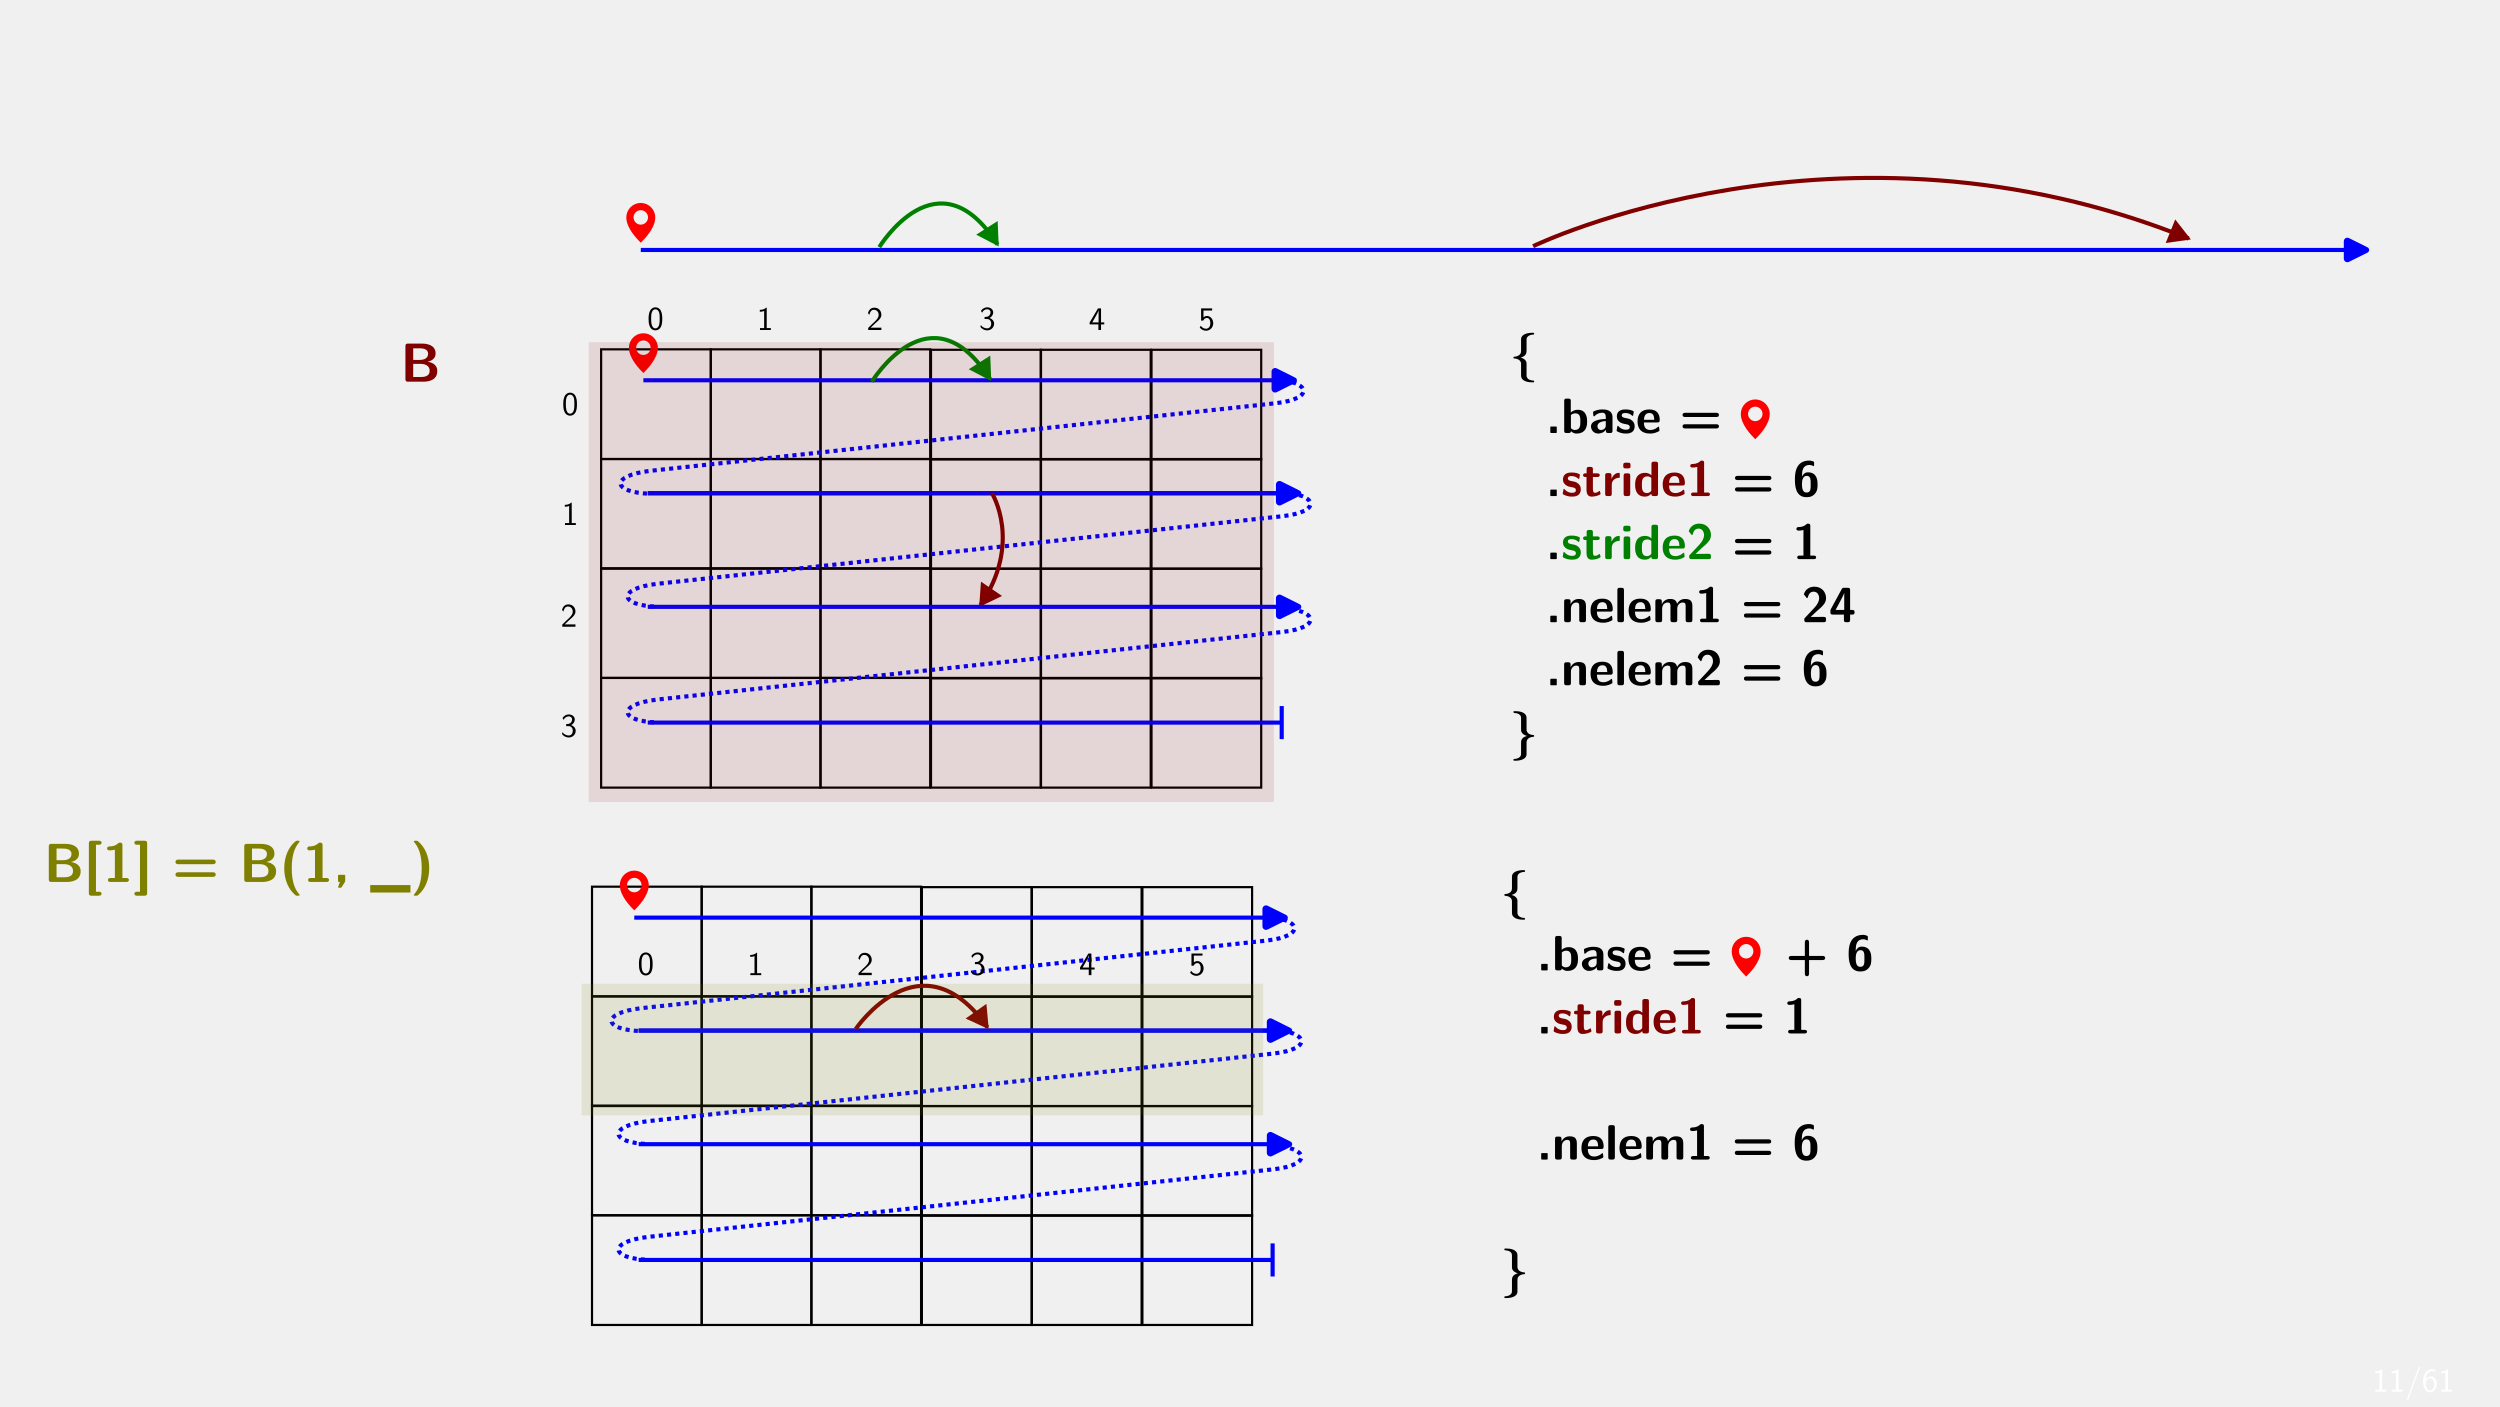
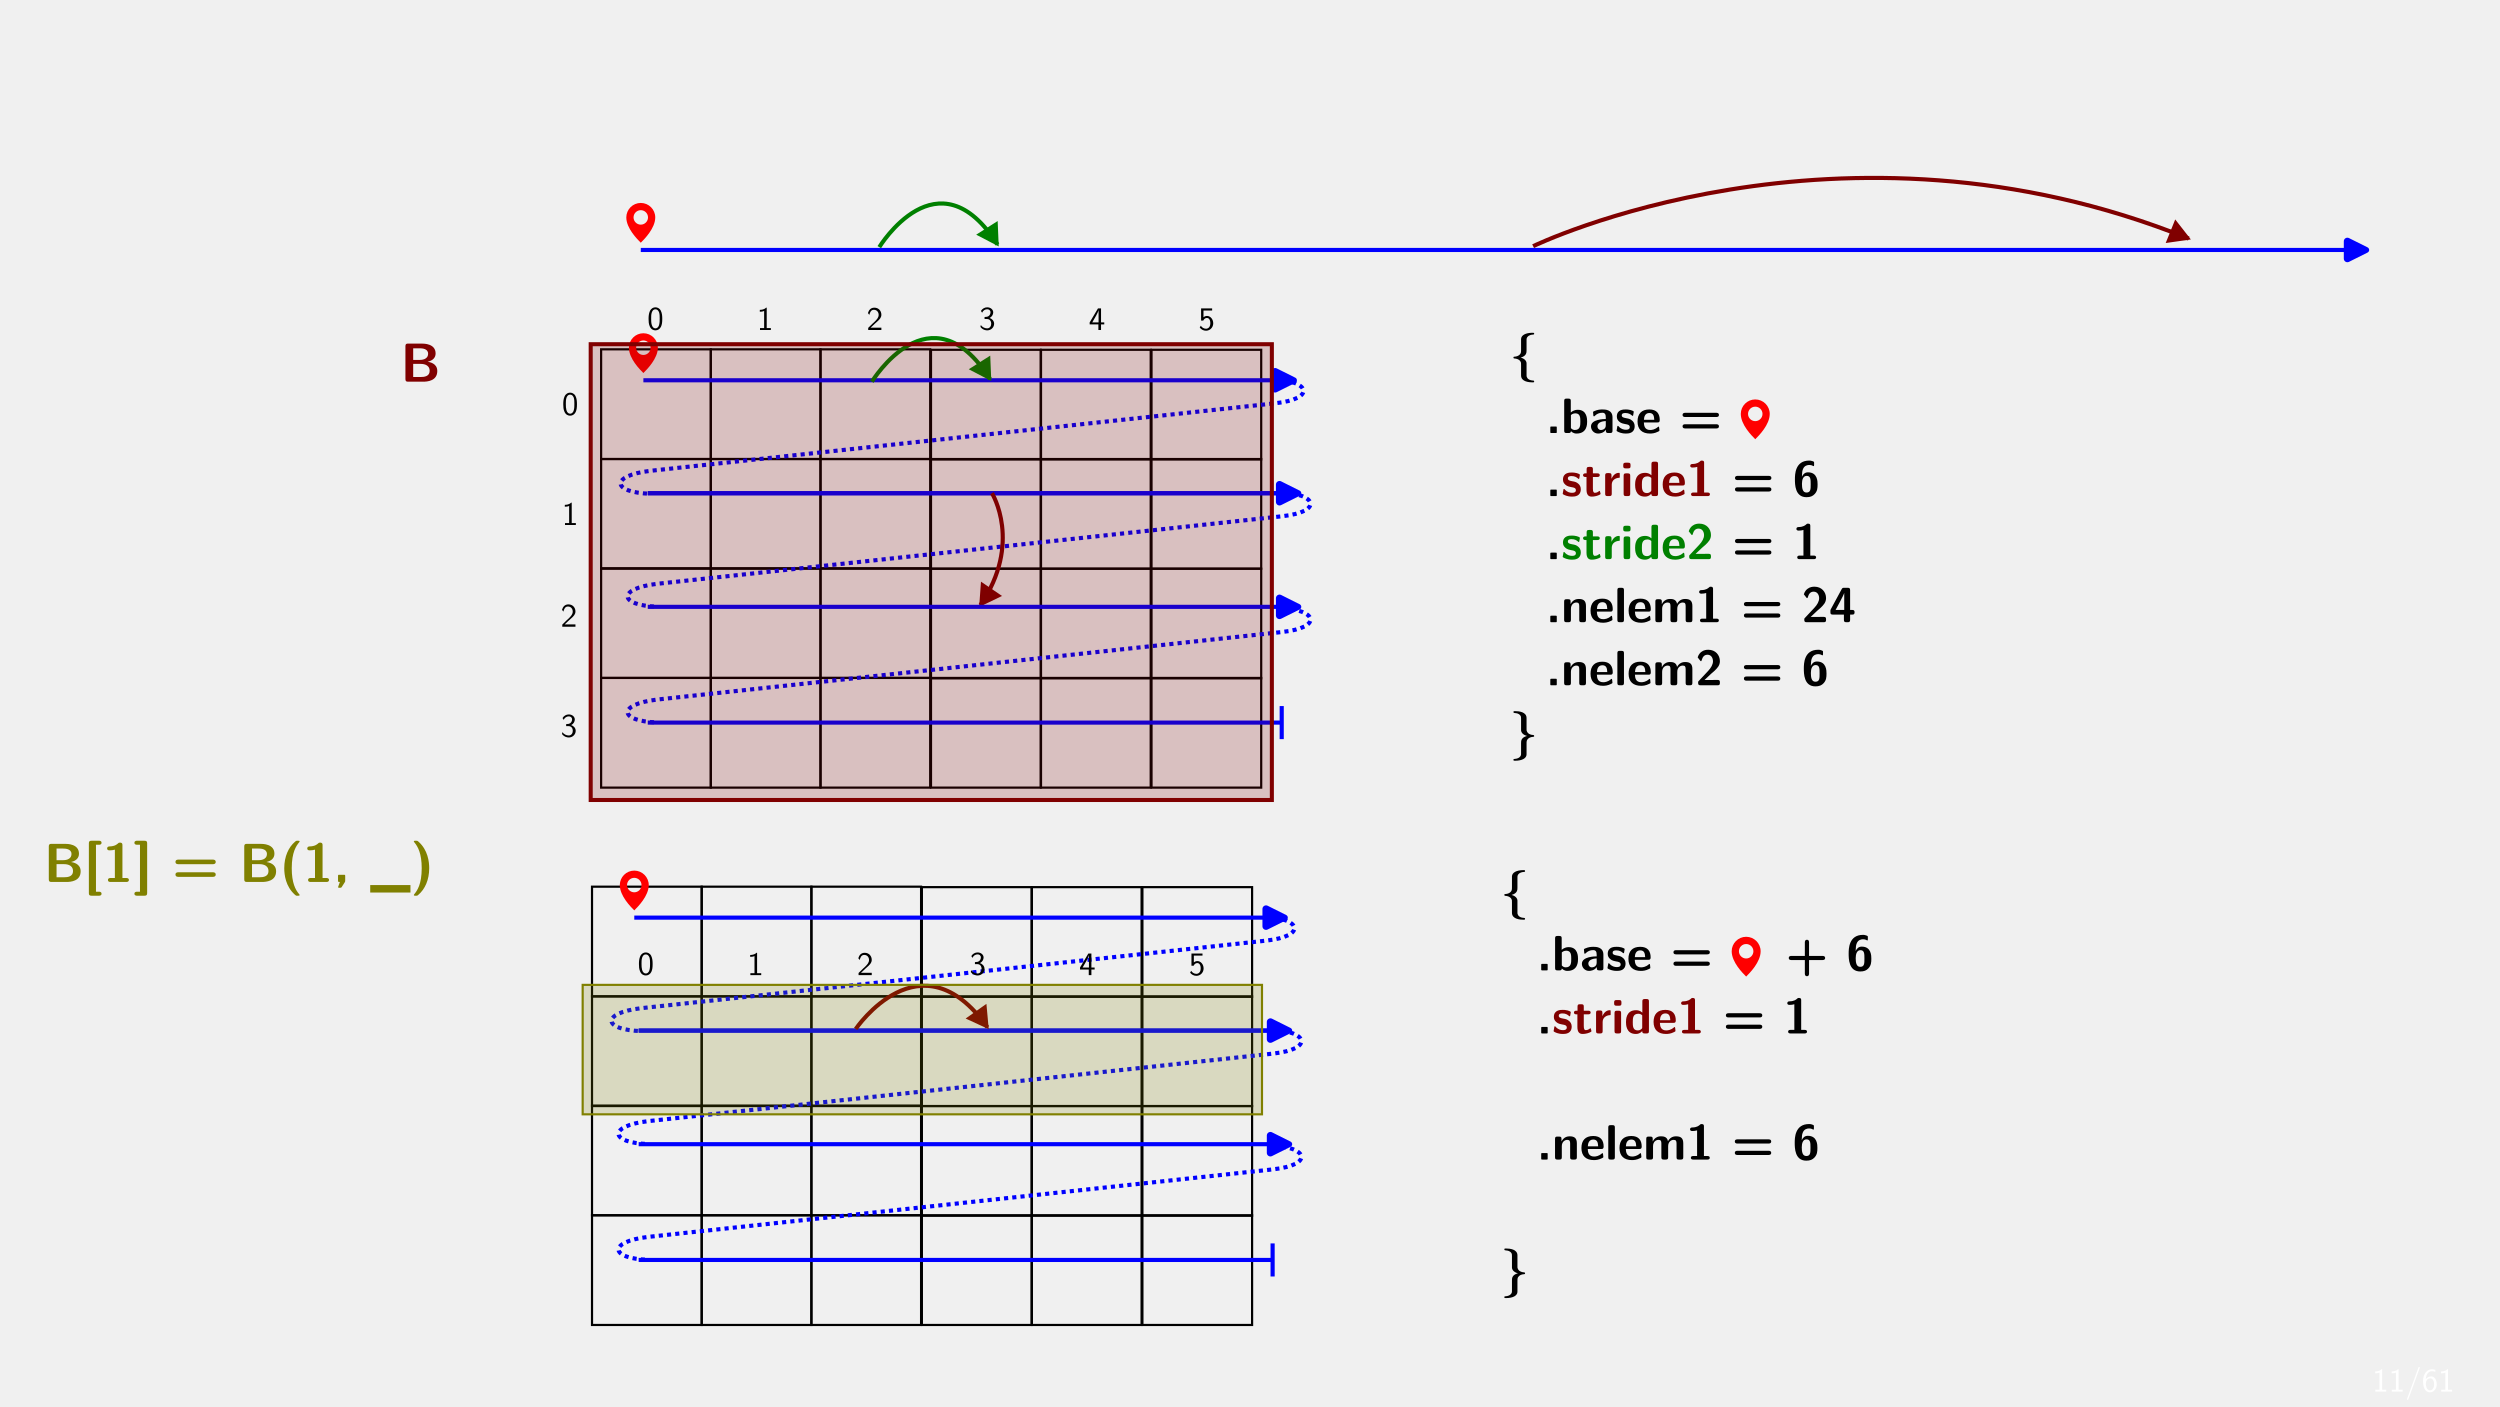
<svg xmlns="http://www.w3.org/2000/svg" version="1.1" id="svg1" width="604.724" height="340.157" viewBox="0 0 604.724 340.157">
  <defs id="defs1">
    <marker style="overflow:visible" id="Stop" refX="0" refY="0" orient="auto" markerWidth="1" markerHeight="1" viewBox="0 0 1 1" preserveAspectRatio="xMidYMid">
      <path style="fill:none;stroke:context-stroke;stroke-width:1" d="M 0,4 V -4" id="path23" />
    </marker>
    <marker style="overflow:visible" id="Triangle" refX="3" refY="0" orient="auto-start-reverse" markerWidth="1" markerHeight="1" viewBox="0 0 1 1" preserveAspectRatio="xMidYMid">
      <path transform="scale(0.5)" style="fill:context-stroke;fill-rule:evenodd;stroke:context-stroke;stroke-width:1pt" d="M 5.77,0 -2.88,5 V -5 Z" id="path135" />
    </marker>
    <marker style="overflow:visible" id="marker141" refX="0" refY="0" orient="auto-start-reverse" markerWidth="1" markerHeight="1" viewBox="0 0 1 1" preserveAspectRatio="xMidYMid">
      <path transform="scale(0.7)" d="m -0.211,-4.106 6.422,3.211 a 1,1 90 0 1 0,1.789 L -0.211,4.106 A 1.236,1.236 31.717 0 1 -2,3 v -6 a 1.236,1.236 148.283 0 1 1.789,-1.106 z" style="fill:context-stroke;fill-rule:evenodd;stroke:none" id="path141" />
    </marker>
    <marker style="overflow:visible" id="RoundedArrow" refX="0" refY="0" orient="auto-start-reverse" markerWidth="1" markerHeight="1" viewBox="0 0 1 1" preserveAspectRatio="xMidYMid">
      <path transform="scale(0.7)" d="m -0.211,-4.106 6.422,3.211 a 1,1 90 0 1 0,1.789 L -0.211,4.106 A 1.236,1.236 31.717 0 1 -2,3 v -6 a 1.236,1.236 148.283 0 1 1.789,-1.106 z" style="fill:context-stroke;fill-rule:evenodd;stroke:none" id="path8" />
    </marker>
    <marker markerWidth="7" markerHeight="9.625" refX="4" refY="13" orient="auto" id="Pin" viewBox="0 0 8 11" preserveAspectRatio="xMidYMid">
      <path id="path2422" style="fill:#ff0000;fill-rule:evenodd;stroke:none;stop-color:#1c1c1c" d="M 6,4 C 6,5.1 5.1,6 4,6 2.9,6 2,5.1 2,4 2,2.9 2.9,2 4,2 5.1,2 6,2.9 6,4 Z M 8,4 C 8,7 5,10 4,11 3,10 0,7 0,4 0,1.8 1.8,0 4,0 6.2,0 8,1.8 8,4 Z" />
    </marker>
    <marker markerWidth="7" markerHeight="9.625" refX="4" refY="13" orient="auto" id="Pin-6" viewBox="0 0 8 11" preserveAspectRatio="xMidYMid">
      <path id="path2422-1" style="fill:#ff0000;fill-rule:evenodd;stroke:none;stop-color:#1c1c1c" d="M 6,4 C 6,5.1 5.1,6 4,6 2.9,6 2,5.1 2,4 2,2.9 2.9,2 4,2 5.1,2 6,2.9 6,4 Z M 8,4 C 8,7 5,10 4,11 3,10 0,7 0,4 0,1.8 1.8,0 4,0 6.2,0 8,1.8 8,4 Z" />
    </marker>
    <marker style="overflow:visible" id="RoundedArrow-0" refX="0" refY="0" orient="auto-start-reverse" markerWidth="1" markerHeight="1" viewBox="0 0 1 1" preserveAspectRatio="xMidYMid">
      <path transform="scale(0.7)" d="m -0.211,-4.106 6.422,3.211 a 1,1 90 0 1 0,1.789 L -0.211,4.106 A 1.236,1.236 31.717 0 1 -2,3 v -6 a 1.236,1.236 148.283 0 1 1.789,-1.106 z" style="fill:context-stroke;fill-rule:evenodd;stroke:none" id="path8-6" />
    </marker>
  </defs>
  <g id="g1">
    <text id="text10" xml:space="preserve" x="96.868" y="92.325" style="font-size:16px;stroke-width:1.333;fill:#800000">
      <tspan id="tspan10" style="font-variant:normal;font-weight:700;font-size:13.284px;font-family:'Latin Modern Sans';writing-mode:lr-tb;fill:#800000;fill-opacity:1;fill-rule:nonzero;stroke:none;stroke-width:1.333" x="96.868" y="92.325">B</tspan>
    </text>
    <path id="path10" d="M 145.405,111.033 V 84.5 h 26.533 v 26.533 z" style="fill:none;stroke:#000000;stroke-width:0.531;stroke-linecap:butt;stroke-linejoin:miter;stroke-miterlimit:10;stroke-dasharray:none;stroke-opacity:1" />
    <path id="path11" d="M 171.937,111.033 V 84.5 h 26.532 v 26.533 z" style="fill:none;stroke:#000000;stroke-width:0.531;stroke-linecap:butt;stroke-linejoin:miter;stroke-miterlimit:10;stroke-dasharray:none;stroke-opacity:1" />
    <path id="path12" d="M 198.47,111.033 V 84.5 h 26.532 v 26.533 z" style="fill:none;stroke:#000000;stroke-width:0.531;stroke-linecap:butt;stroke-linejoin:miter;stroke-miterlimit:10;stroke-dasharray:none;stroke-opacity:1" />
    <path id="path13" d="m 145.405,137.565 v -26.532 h 26.533 v 26.532 z" style="fill:none;stroke:#000000;stroke-width:0.531;stroke-linecap:butt;stroke-linejoin:miter;stroke-miterlimit:10;stroke-dasharray:none;stroke-opacity:1" />
    <path id="path14" d="m 171.937,137.565 v -26.532 h 26.532 v 26.532 z" style="fill:none;stroke:#000000;stroke-width:0.531;stroke-linecap:butt;stroke-linejoin:miter;stroke-miterlimit:10;stroke-dasharray:none;stroke-opacity:1" />
    <path id="path15" d="m 198.47,137.565 v -26.532 h 26.532 v 26.532 z" style="fill:none;stroke:#000000;stroke-width:0.531;stroke-linecap:butt;stroke-linejoin:miter;stroke-miterlimit:10;stroke-dasharray:none;stroke-opacity:1" />
    <text id="text20" xml:space="preserve" x="135.917" y="100.38" style="font-size:16px;stroke-width:1.333">
      <tspan id="tspan20" style="font-variant:normal;font-weight:normal;font-size:7.97px;font-family:'Latin Modern Sans';writing-mode:lr-tb;fill:#000000;fill-opacity:1;fill-rule:nonzero;stroke:none;stroke-width:1.333" x="135.917" y="100.38">0</tspan>
    </text>
    <text id="text21" xml:space="preserve" x="135.917" y="126.996" style="font-size:16px;stroke-width:1.333">
      <tspan id="tspan21" style="font-variant:normal;font-weight:normal;font-size:7.97px;font-family:'Latin Modern Sans';writing-mode:lr-tb;fill:#000000;fill-opacity:1;fill-rule:nonzero;stroke:none;stroke-width:1.333" x="135.917" y="126.996">1</tspan>
    </text>
    <path id="path52" d="M 0,0 H 151.179 V 8.626 H 0 Z" style="display:none;fill:#191959;fill-opacity:1;fill-rule:nonzero;stroke:none" transform="matrix(1.333333,0,0,-1.333333,0,340.1573)" />
    <path id="path53" d="M 0,0 H 151.179 V 8.626 H 0 Z" style="display:none;fill:#262686;fill-opacity:1;fill-rule:nonzero;stroke:none" transform="matrix(1.333333,0,0,-1.333333,201.572,340.1573)" />
    <path id="path54" d="M 0,0 H 151.179 V 8.626 H 0 Z" style="display:none;fill:#3333b3;fill-opacity:1;fill-rule:nonzero;stroke:none" transform="matrix(1.333333,0,0,-1.333333,403.144,340.1573)" />
    <text id="text56" xml:space="preserve" transform="matrix(1.333333,0,0,1.333333,573.82,336.6187)">
      <tspan id="tspan56" style="font-variant:normal;font-weight:normal;font-size:5.978px;font-family:'Latin Modern Sans';writing-mode:lr-tb;fill:#ffffff;fill-opacity:1;fill-rule:nonzero;stroke:none" x="0" dx="0 0 0.992 0.998" y="0">11/61</tspan>
    </text>
    <path id="path115" d="m 225.199,137.565 v -26.532 h 26.532 v 26.532 z" style="fill:none;stroke:#000000;stroke-width:0.531;stroke-linecap:butt;stroke-linejoin:miter;stroke-miterlimit:10;stroke-dasharray:none;stroke-opacity:1" />
    <path id="path116" d="M 225.199,111.141 V 84.609 h 26.532 v 26.532 z" style="fill:none;stroke:#000000;stroke-width:0.531;stroke-linecap:butt;stroke-linejoin:miter;stroke-miterlimit:10;stroke-dasharray:none;stroke-opacity:1" />
    <path id="path117" d="m 251.81,137.565 v -26.532 h 26.532 v 26.532 z" style="fill:none;stroke:#000000;stroke-width:0.531;stroke-linecap:butt;stroke-linejoin:miter;stroke-miterlimit:10;stroke-dasharray:none;stroke-opacity:1" />
    <path id="path118" d="M 251.81,111.141 V 84.609 h 26.532 v 26.532 z" style="fill:none;stroke:#000000;stroke-width:0.531;stroke-linecap:butt;stroke-linejoin:miter;stroke-miterlimit:10;stroke-dasharray:none;stroke-opacity:1" />
    <path id="path119" d="m 278.539,137.565 v -26.532 h 26.532 v 26.532 z" style="fill:none;stroke:#000000;stroke-width:0.531;stroke-linecap:butt;stroke-linejoin:miter;stroke-miterlimit:10;stroke-dasharray:none;stroke-opacity:1" />
    <path id="path120" d="M 278.539,111.141 V 84.609 h 26.532 v 26.532 z" style="fill:none;stroke:#000000;stroke-width:0.531;stroke-linecap:butt;stroke-linejoin:miter;stroke-miterlimit:10;stroke-dasharray:none;stroke-opacity:1" />
    <path id="path122" d="m 145.405,163.984 v -26.533 h 26.533 v 26.533 z" style="fill:none;stroke:#000000;stroke-width:0.531;stroke-linecap:butt;stroke-linejoin:miter;stroke-miterlimit:10;stroke-dasharray:none;stroke-opacity:1" />
    <path id="path123" d="m 171.937,163.984 v -26.533 h 26.532 v 26.533 z" style="fill:none;stroke:#000000;stroke-width:0.531;stroke-linecap:butt;stroke-linejoin:miter;stroke-miterlimit:10;stroke-dasharray:none;stroke-opacity:1" />
    <path id="path124" d="m 198.47,163.984 v -26.533 h 26.532 v 26.533 z" style="fill:none;stroke:#000000;stroke-width:0.531;stroke-linecap:butt;stroke-linejoin:miter;stroke-miterlimit:10;stroke-dasharray:none;stroke-opacity:1" />
    <path id="path125" d="m 145.405,190.516 v -26.532 h 26.533 v 26.532 z" style="fill:none;stroke:#000000;stroke-width:0.531;stroke-linecap:butt;stroke-linejoin:miter;stroke-miterlimit:10;stroke-dasharray:none;stroke-opacity:1" />
    <path id="path126" d="m 171.937,190.516 v -26.532 h 26.532 v 26.532 z" style="fill:none;stroke:#000000;stroke-width:0.531;stroke-linecap:butt;stroke-linejoin:miter;stroke-miterlimit:10;stroke-dasharray:none;stroke-opacity:1" />
    <path id="path127" d="m 198.47,190.516 v -26.532 h 26.532 v 26.532 z" style="fill:none;stroke:#000000;stroke-width:0.531;stroke-linecap:butt;stroke-linejoin:miter;stroke-miterlimit:10;stroke-dasharray:none;stroke-opacity:1" />
    <path id="path128" d="m 225.199,190.516 v -26.532 h 26.532 v 26.532 z" style="fill:none;stroke:#000000;stroke-width:0.531;stroke-linecap:butt;stroke-linejoin:miter;stroke-miterlimit:10;stroke-dasharray:none;stroke-opacity:1" />
    <path id="path129" d="m 225.199,164.092 v -26.532 h 26.532 v 26.532 z" style="fill:none;stroke:#000000;stroke-width:0.531;stroke-linecap:butt;stroke-linejoin:miter;stroke-miterlimit:10;stroke-dasharray:none;stroke-opacity:1" />
    <path id="path130" d="m 251.81,190.516 v -26.532 h 26.532 v 26.532 z" style="fill:none;stroke:#000000;stroke-width:0.531;stroke-linecap:butt;stroke-linejoin:miter;stroke-miterlimit:10;stroke-dasharray:none;stroke-opacity:1" />
    <path id="path131" d="m 251.81,164.092 v -26.532 h 26.532 v 26.532 z" style="fill:none;stroke:#000000;stroke-width:0.531;stroke-linecap:butt;stroke-linejoin:miter;stroke-miterlimit:10;stroke-dasharray:none;stroke-opacity:1" />
    <path id="path132" d="m 278.539,190.516 v -26.532 h 26.532 v 26.532 z" style="fill:none;stroke:#000000;stroke-width:0.531;stroke-linecap:butt;stroke-linejoin:miter;stroke-miterlimit:10;stroke-dasharray:none;stroke-opacity:1" />
    <path id="path133" d="m 278.539,164.092 v -26.532 h 26.532 v 26.532 z" style="fill:none;stroke:#000000;stroke-width:0.531;stroke-linecap:butt;stroke-linejoin:miter;stroke-miterlimit:10;stroke-dasharray:none;stroke-opacity:1" />
    <path style="opacity:1;fill:none;stroke:#0000ff;stroke-width:1;stroke-dasharray:1, 1;stroke-dashoffset:0" d="m 308.602,91.961 c 7.669,0 10.213,4.472 -0.342,5.613 L 157.28,113.892 c -9.695,1.145 -9.434,5.255 0.145,5.552" id="path134" />
    <path style="opacity:1;fill:none;stroke:#0000ff;stroke-width:1;stroke-dasharray:none;marker-start:url(#Pin);marker-end:url(#RoundedArrow)" d="M 155.628,91.984 H 308.974" id="path136" />
    <path style="opacity:1;fill:none;stroke:#0000ff;stroke-width:1;stroke-dasharray:1, 1;stroke-dashoffset:0" d="m 310.297,119.284 c 7.669,0 10.213,4.472 -0.342,5.613 l -150.98,16.318 c -9.695,1.145 -9.434,5.255 0.145,5.552" id="path137" />
    <path style="opacity:1;fill:none;stroke:#0000ff;stroke-width:1;stroke-dasharray:none" d="M 156.687,119.306 H 310.033" id="path138" />
    <path style="opacity:1;fill:none;stroke:#0000ff;stroke-width:1;stroke-dasharray:none;marker-end:url(#marker141)" d="M 156.687,119.306 H 310.033" id="path139" />
    <path style="opacity:1;fill:none;stroke:#008000;stroke-width:1;stroke-linecap:butt;stroke-dasharray:none;stroke-dashoffset:0;marker-end:url(#Triangle)" d="m 210.894,92.333 c 0,0 14.189,-23.326 28.594,-0.635" id="path142" />
    <path style="opacity:1;fill:none;stroke:#800000;stroke-width:1;stroke-linecap:butt;stroke-dasharray:none;stroke-dashoffset:0;marker-end:url(#Triangle)" d="m 239.943,119.296 c 0,0 7.443,12.025 -2.788,27.078" id="path143" />
    <path style="opacity:1;fill:none;stroke:#0000ff;stroke-width:1;stroke-dasharray:none;marker-end:url(#marker141)" d="M 156.687,146.789 H 310.033" id="path144" />
    <text id="text144" xml:space="preserve" x="135.617" y="151.601" style="font-size:16px;stroke-width:1.333">
      <tspan id="tspan144" style="font-variant:normal;font-weight:normal;font-size:7.97px;font-family:'Latin Modern Sans';writing-mode:lr-tb;fill:#000000;fill-opacity:1;fill-rule:nonzero;stroke:none;stroke-width:1.333" x="135.617" y="151.601">2</tspan>
    </text>
    <text id="text145" xml:space="preserve" x="135.617" y="178.217" style="font-size:16px;stroke-width:1.333">
      <tspan id="tspan145" style="font-variant:normal;font-weight:normal;font-size:7.97px;font-family:'Latin Modern Sans';writing-mode:lr-tb;fill:#000000;fill-opacity:1;fill-rule:nonzero;stroke:none;stroke-width:1.333" x="135.617" y="178.217">3</tspan>
    </text>
    <g id="g13">
      <text id="text17" xml:space="preserve" x="156.553" y="79.744" style="font-size:16px;stroke-width:1.333">
        <tspan id="tspan17" style="font-variant:normal;font-weight:normal;font-size:7.97px;font-family:'Latin Modern Sans';writing-mode:lr-tb;fill:#000000;fill-opacity:1;fill-rule:nonzero;stroke:none;stroke-width:1.333" x="156.553" y="79.744">0</tspan>
      </text>
      <text id="text18" xml:space="preserve" x="183.085" y="79.828" style="font-size:16px;stroke-width:1.333">
        <tspan id="tspan18" style="font-variant:normal;font-weight:normal;font-size:7.97px;font-family:'Latin Modern Sans';writing-mode:lr-tb;fill:#000000;fill-opacity:1;fill-rule:nonzero;stroke:none;stroke-width:1.333" x="183.085" y="79.828">1</tspan>
      </text>
      <text id="text19" xml:space="preserve" x="209.617" y="79.828" style="font-size:16px;stroke-width:1.333">
        <tspan id="tspan19" style="font-variant:normal;font-weight:normal;font-size:7.97px;font-family:'Latin Modern Sans';writing-mode:lr-tb;fill:#000000;fill-opacity:1;fill-rule:nonzero;stroke:none;stroke-width:1.333" x="209.617" y="79.828">2</tspan>
      </text>
      <text id="text146" xml:space="preserve" x="236.828" y="79.744" style="font-size:16px;stroke-width:1.333">
        <tspan id="tspan146" style="font-variant:normal;font-weight:normal;font-size:7.97px;font-family:'Latin Modern Sans';writing-mode:lr-tb;fill:#000000;fill-opacity:1;fill-rule:nonzero;stroke:none;stroke-width:1.333" x="236.828" y="79.744">3</tspan>
      </text>
      <text id="text147" xml:space="preserve" x="263.36" y="79.828" style="font-size:16px;stroke-width:1.333">
        <tspan id="tspan147" style="font-variant:normal;font-weight:normal;font-size:7.97px;font-family:'Latin Modern Sans';writing-mode:lr-tb;fill:#000000;fill-opacity:1;fill-rule:nonzero;stroke:none;stroke-width:1.333" x="263.36" y="79.828">4</tspan>
      </text>
      <text id="text148" xml:space="preserve" x="289.892" y="79.828" style="font-size:16px;stroke-width:1.333">
        <tspan id="tspan148" style="font-variant:normal;font-weight:normal;font-size:7.97px;font-family:'Latin Modern Sans';writing-mode:lr-tb;fill:#000000;fill-opacity:1;fill-rule:nonzero;stroke:none;stroke-width:1.333" x="289.892" y="79.828">5</tspan>
      </text>
    </g>
    <text xml:space="preserve" style="writing-mode:lr-tb;direction:ltr;opacity:1;fill:#0000ff;stroke:#800000;stroke-width:1;stroke-linecap:butt;stroke-dasharray:none;stroke-dashoffset:0" x="365.149" y="89.492" id="text154">
      <tspan id="tspan154" x="365.149" y="89.492" style="font-style:normal;font-variant:normal;font-weight:bold;font-stretch:normal;font-family:'Latin Modern Sans';-inkscape-font-specification:'Latin Modern Sans';fill:#000000;stroke:none">{</tspan>
      <tspan x="365.149" y="104.746" style="font-style:normal;font-variant:normal;font-weight:bold;font-stretch:normal;font-family:'Latin Modern Sans';-inkscape-font-specification:'Latin Modern Sans';fill:#000000;stroke:none" id="tspan156">  .base =  </tspan>
      <tspan x="365.149" y="119.999" style="font-style:normal;font-variant:normal;font-weight:bold;font-stretch:normal;font-family:'Latin Modern Sans';-inkscape-font-specification:'Latin Modern Sans';fill:#000000;stroke:none" id="tspan157">  .<tspan style="fill:#800000" id="tspan160">stride1</tspan> = 6</tspan>
      <tspan x="365.149" y="135.253" style="font-style:normal;font-variant:normal;font-weight:bold;font-stretch:normal;font-family:'Latin Modern Sans';-inkscape-font-specification:'Latin Modern Sans';fill:#000000;stroke:none" id="tspan159">  .<tspan style="fill:#008000" id="tspan161">stride2</tspan> = 1</tspan>
      <tspan x="365.149" y="150.506" style="font-style:normal;font-variant:normal;font-weight:bold;font-stretch:normal;font-family:'Latin Modern Sans';-inkscape-font-specification:'Latin Modern Sans';fill:#000000;stroke:none" id="tspan274">  .nelem1 = 24</tspan>
      <tspan x="365.149" y="165.76" style="font-style:normal;font-variant:normal;font-weight:bold;font-stretch:normal;font-family:'Latin Modern Sans';-inkscape-font-specification:'Latin Modern Sans';fill:#000000;stroke:none" id="tspan275">  .nelem2 = 6</tspan>
      <tspan x="365.149" y="181.013" id="tspan155" style="font-style:normal;font-variant:normal;font-weight:bold;font-stretch:normal;font-family:'Latin Modern Sans';-inkscape-font-specification:'Latin Modern Sans';fill:#000000;stroke:none">}</tspan>
    </text>
    <path style="fill:none;stroke:#0000ff;stroke-width:1;stroke-dasharray:none;marker-start:url(#Pin-6);marker-end:url(#RoundedArrow-0)" d="M 154.998,60.464 H 568.342" id="path136-0" />
    <path style="opacity:1;fill:none;stroke:#008000;stroke-width:1;stroke-linecap:butt;stroke-dasharray:none;stroke-dashoffset:0;marker-end:url(#Triangle)" d="m 212.691,59.78 c 0,0 14.189,-23.326 28.594,-0.635" id="path159" />
    <path style="opacity:1;fill:none;stroke:#800000;stroke-width:1;stroke-linecap:butt;stroke-dasharray:none;stroke-dashoffset:0;marker-end:url(#Triangle)" d="m 370.846,59.55 c 0,0 74.096,-35.907 158.592,-1.834" id="path160" />
    <path style="opacity:1;fill:none;stroke:#0000ff;stroke-width:1;stroke-dasharray:1, 1;stroke-dashoffset:0" d="m 310.297,147.284 c 7.669,0 10.213,4.472 -0.342,5.613 l -150.98,16.318 c -9.695,1.145 -9.434,5.255 0.145,5.552" id="path161" />
    <path style="opacity:1;fill:none;stroke:#0000ff;stroke-width:1;stroke-dasharray:none;marker-end:url(#Stop)" d="M 156.687,174.789 H 310.033" id="path162" />
    <path id="path224" style="baseline-shift:baseline;display:inline;overflow:visible;vector-effect:none;fill:#ff0000;fill-rule:evenodd;enable-background:accumulate;stop-color:#1c1c1c" d="m 426.331,100.119 c 0,0.963 -0.787,1.75 -1.75,1.75 -0.963,0 -1.75,-0.787 -1.75,-1.75 0,-0.962 0.787,-1.75 1.75,-1.75 0.963,0 1.75,0.787 1.75,1.75 z m 1.75,0 c 0,2.625 -2.625,5.25 -3.5,6.125 -0.875,-0.875 -3.5,-3.5 -3.5,-6.125 0,-1.925 1.575,-3.5 3.5,-3.5 1.925,0 3.5,1.575 3.5,3.5 z" />
    <text id="text226" xml:space="preserve" x="10.602" y="213.338" style="font-size:16px;stroke-width:1.333">
      <tspan id="tspan226" style="font-variant:normal;font-weight:700;font-size:13.284px;font-family:'Latin Modern Sans';writing-mode:lr-tb;fill:#808000;fill-opacity:1;fill-rule:nonzero;stroke:none;stroke-width:1.333" x="10.602" y="213.338">B[1] = B(1, _)</tspan>
    </text>
    <path id="path226" d="m 143.202,241.013 v -26.533 h 26.533 v 26.533 z" style="fill:none;stroke:#000000;stroke-width:0.531;stroke-linecap:butt;stroke-linejoin:miter;stroke-miterlimit:10;stroke-dasharray:none;stroke-opacity:1" />
    <path id="path227" d="m 169.735,241.013 v -26.533 h 26.532 v 26.533 z" style="fill:none;stroke:#000000;stroke-width:0.531;stroke-linecap:butt;stroke-linejoin:miter;stroke-miterlimit:10;stroke-dasharray:none;stroke-opacity:1" />
    <path id="path228" d="m 196.267,241.013 v -26.533 h 26.532 v 26.533 z" style="fill:none;stroke:#000000;stroke-width:0.531;stroke-linecap:butt;stroke-linejoin:miter;stroke-miterlimit:10;stroke-dasharray:none;stroke-opacity:1" />
    <path id="path229" d="m 143.202,267.545 v -26.532 h 26.533 v 26.532 z" style="fill:none;stroke:#000000;stroke-width:0.531;stroke-linecap:butt;stroke-linejoin:miter;stroke-miterlimit:10;stroke-dasharray:none;stroke-opacity:1" />
    <path id="path230" d="m 169.735,267.545 v -26.532 h 26.532 v 26.532 z" style="fill:none;stroke:#000000;stroke-width:0.531;stroke-linecap:butt;stroke-linejoin:miter;stroke-miterlimit:10;stroke-dasharray:none;stroke-opacity:1" />
    <path id="path231" d="m 196.267,267.545 v -26.532 h 26.532 v 26.532 z" style="fill:none;stroke:#000000;stroke-width:0.531;stroke-linecap:butt;stroke-linejoin:miter;stroke-miterlimit:10;stroke-dasharray:none;stroke-opacity:1" />
    <path id="path235" d="m 222.996,267.545 v -26.532 h 26.532 v 26.532 z" style="fill:none;stroke:#000000;stroke-width:0.531;stroke-linecap:butt;stroke-linejoin:miter;stroke-miterlimit:10;stroke-dasharray:none;stroke-opacity:1" />
    <path id="path236" d="m 222.996,241.122 v -26.532 h 26.532 v 26.532 z" style="fill:none;stroke:#000000;stroke-width:0.531;stroke-linecap:butt;stroke-linejoin:miter;stroke-miterlimit:10;stroke-dasharray:none;stroke-opacity:1" />
    <path id="path237" d="m 249.607,267.545 v -26.532 h 26.532 v 26.532 z" style="fill:none;stroke:#000000;stroke-width:0.531;stroke-linecap:butt;stroke-linejoin:miter;stroke-miterlimit:10;stroke-dasharray:none;stroke-opacity:1" />
    <path id="path238" d="m 249.607,241.122 v -26.532 h 26.532 v 26.532 z" style="fill:none;stroke:#000000;stroke-width:0.531;stroke-linecap:butt;stroke-linejoin:miter;stroke-miterlimit:10;stroke-dasharray:none;stroke-opacity:1" />
    <path id="path239" d="m 276.336,267.545 v -26.532 h 26.532 v 26.532 z" style="fill:none;stroke:#000000;stroke-width:0.531;stroke-linecap:butt;stroke-linejoin:miter;stroke-miterlimit:10;stroke-dasharray:none;stroke-opacity:1" />
    <path id="path240" d="m 276.336,241.122 v -26.532 h 26.532 v 26.532 z" style="fill:none;stroke:#000000;stroke-width:0.531;stroke-linecap:butt;stroke-linejoin:miter;stroke-miterlimit:10;stroke-dasharray:none;stroke-opacity:1" />
    <path id="path241" d="m 143.202,293.964 v -26.533 h 26.533 v 26.533 z" style="fill:none;stroke:#000000;stroke-width:0.531;stroke-linecap:butt;stroke-linejoin:miter;stroke-miterlimit:10;stroke-dasharray:none;stroke-opacity:1" />
    <path id="path242" d="m 169.735,293.964 v -26.533 h 26.532 v 26.533 z" style="fill:none;stroke:#000000;stroke-width:0.531;stroke-linecap:butt;stroke-linejoin:miter;stroke-miterlimit:10;stroke-dasharray:none;stroke-opacity:1" />
    <path id="path243" d="m 196.267,293.964 v -26.533 h 26.532 v 26.533 z" style="fill:none;stroke:#000000;stroke-width:0.531;stroke-linecap:butt;stroke-linejoin:miter;stroke-miterlimit:10;stroke-dasharray:none;stroke-opacity:1" />
    <path id="path244" d="m 143.202,320.496 v -26.532 h 26.533 v 26.532 z" style="fill:none;stroke:#000000;stroke-width:0.531;stroke-linecap:butt;stroke-linejoin:miter;stroke-miterlimit:10;stroke-dasharray:none;stroke-opacity:1" />
    <path id="path245" d="m 169.735,320.496 v -26.532 h 26.532 v 26.532 z" style="fill:none;stroke:#000000;stroke-width:0.531;stroke-linecap:butt;stroke-linejoin:miter;stroke-miterlimit:10;stroke-dasharray:none;stroke-opacity:1" />
    <path id="path246" d="m 196.267,320.496 v -26.532 h 26.532 v 26.532 z" style="fill:none;stroke:#000000;stroke-width:0.531;stroke-linecap:butt;stroke-linejoin:miter;stroke-miterlimit:10;stroke-dasharray:none;stroke-opacity:1" />
    <path id="path247" d="m 222.996,320.496 v -26.532 h 26.532 v 26.532 z" style="fill:none;stroke:#000000;stroke-width:0.531;stroke-linecap:butt;stroke-linejoin:miter;stroke-miterlimit:10;stroke-dasharray:none;stroke-opacity:1" />
    <path id="path248" d="m 222.996,294.073 v -26.532 h 26.532 v 26.532 z" style="fill:none;stroke:#000000;stroke-width:0.531;stroke-linecap:butt;stroke-linejoin:miter;stroke-miterlimit:10;stroke-dasharray:none;stroke-opacity:1" />
    <path id="path249" d="m 249.607,320.496 v -26.532 h 26.532 v 26.532 z" style="fill:none;stroke:#000000;stroke-width:0.531;stroke-linecap:butt;stroke-linejoin:miter;stroke-miterlimit:10;stroke-dasharray:none;stroke-opacity:1" />
    <path id="path250" d="m 249.607,294.073 v -26.532 h 26.532 v 26.532 z" style="fill:none;stroke:#000000;stroke-width:0.531;stroke-linecap:butt;stroke-linejoin:miter;stroke-miterlimit:10;stroke-dasharray:none;stroke-opacity:1" />
    <path id="path251" d="m 276.336,320.496 v -26.532 h 26.532 v 26.532 z" style="fill:none;stroke:#000000;stroke-width:0.531;stroke-linecap:butt;stroke-linejoin:miter;stroke-miterlimit:10;stroke-dasharray:none;stroke-opacity:1" />
    <path id="path252" d="m 276.336,294.073 v -26.532 h 26.532 v 26.532 z" style="fill:none;stroke:#000000;stroke-width:0.531;stroke-linecap:butt;stroke-linejoin:miter;stroke-miterlimit:10;stroke-dasharray:none;stroke-opacity:1" />
    <path style="opacity:1;fill:none;stroke:#0000ff;stroke-width:1;stroke-dasharray:1, 1;stroke-dashoffset:0" d="m 306.4,221.941 c 7.669,0 10.213,4.472 -0.342,5.613 l -150.98,16.318 c -9.695,1.145 -9.434,5.255 0.145,5.552" id="path253" />
    <path style="opacity:1;fill:none;stroke:#0000ff;stroke-width:1;stroke-dasharray:none;marker-start:url(#Pin);marker-end:url(#RoundedArrow)" d="M 153.425,221.964 H 306.772" id="path254" />
    <path style="opacity:1;fill:none;stroke:#0000ff;stroke-width:1;stroke-dasharray:1, 1;stroke-dashoffset:0" d="m 308.094,249.264 c 7.669,0 10.213,4.472 -0.342,5.613 L 156.772,271.195 c -9.695,1.145 -9.434,5.255 0.145,5.552" id="path255" />
    <path style="opacity:1;fill:none;stroke:#0000ff;stroke-width:1;stroke-dasharray:none" d="M 154.484,249.287 H 307.831" id="path256" />
    <path style="opacity:1;fill:none;stroke:#0000ff;stroke-width:1;stroke-dasharray:none;marker-end:url(#marker141)" d="M 154.484,249.287 H 307.831" id="path257" />
    <path style="opacity:1;fill:none;stroke:#800000;stroke-width:1;stroke-linecap:butt;stroke-dasharray:none;stroke-dashoffset:0;marker-end:url(#Triangle)" d="m 206.989,248.902 c 0,0 15.727,-23.248 31.855,-0.407" id="path259" />
    <path style="opacity:1;fill:none;stroke:#0000ff;stroke-width:1;stroke-dasharray:none;marker-end:url(#marker141)" d="M 154.484,276.769 H 307.831" id="path260" />
    <text xml:space="preserve" style="writing-mode:lr-tb;direction:ltr;opacity:1;fill:#0000ff;stroke:#800000;stroke-width:1;stroke-linecap:butt;stroke-dasharray:none;stroke-dashoffset:0" x="362.946" y="219.473" id="text271">
      <tspan id="tspan265" x="362.946" y="219.473" style="font-style:normal;font-variant:normal;font-weight:bold;font-stretch:normal;font-family:'Latin Modern Sans';-inkscape-font-specification:'Latin Modern Sans';fill:#000000;stroke:none">{</tspan>
      <tspan x="362.946" y="234.726" style="font-style:normal;font-variant:normal;font-weight:bold;font-stretch:normal;font-family:'Latin Modern Sans';-inkscape-font-specification:'Latin Modern Sans';fill:#000000;stroke:none" id="tspan266">  .base =    + 6  </tspan>
      <tspan x="362.946" y="249.98" style="font-style:normal;font-variant:normal;font-weight:bold;font-stretch:normal;font-family:'Latin Modern Sans';-inkscape-font-specification:'Latin Modern Sans';fill:#000000;stroke:none" id="tspan268">  .<tspan style="fill:#800000" id="tspan267">stride1</tspan> = 1</tspan>
      <tspan x="362.946" y="265.233" style="font-style:normal;font-variant:normal;font-weight:bold;font-stretch:normal;font-family:'Latin Modern Sans';-inkscape-font-specification:'Latin Modern Sans';fill:#000000;stroke:none" id="tspan270" />
      <tspan x="362.946" y="280.487" style="font-style:normal;font-variant:normal;font-weight:bold;font-stretch:normal;font-family:'Latin Modern Sans';-inkscape-font-specification:'Latin Modern Sans';fill:#000000;stroke:none" id="tspan277">  .nelem1 = 6</tspan>
      <tspan x="362.946" y="295.74" style="font-style:normal;font-variant:normal;font-weight:bold;font-stretch:normal;font-family:'Latin Modern Sans';-inkscape-font-specification:'Latin Modern Sans';fill:#000000;stroke:none" id="tspan1" />
      <tspan x="362.946" y="310.994" id="tspan271" style="font-style:normal;font-variant:normal;font-weight:bold;font-stretch:normal;font-family:'Latin Modern Sans';-inkscape-font-specification:'Latin Modern Sans';fill:#000000;stroke:none">}</tspan>
    </text>
    <path style="opacity:1;fill:none;stroke:#0000ff;stroke-width:1;stroke-dasharray:1, 1;stroke-dashoffset:0" d="m 308.094,277.264 c 7.669,0 10.213,4.472 -0.342,5.613 L 156.772,299.195 c -9.695,1.145 -9.434,5.255 0.145,5.552" id="path271" />
    <path style="opacity:1;fill:none;stroke:#0000ff;stroke-width:1;stroke-dasharray:none;marker-end:url(#Stop)" d="M 154.484,304.769 H 307.831" id="path272" />
    <path id="path273" style="baseline-shift:baseline;display:inline;overflow:visible;vector-effect:none;fill:#ff0000;fill-rule:evenodd;enable-background:accumulate;stop-color:#1c1c1c" d="m 424.128,230.099 c 0,0.963 -0.787,1.75 -1.75,1.75 -0.963,0 -1.75,-0.787 -1.75,-1.75 0,-0.962 0.787,-1.75 1.75,-1.75 0.963,0 1.75,0.787 1.75,1.75 z m 1.75,0 c 0,2.625 -2.625,5.25 -3.5,6.125 -0.875,-0.875 -3.5,-3.5 -3.5,-6.125 0,-1.925 1.575,-3.5 3.5,-3.5 1.925,0 3.5,1.575 3.5,3.5 z" />
-     <rect style="opacity:0.11;fill:#800000;stroke:#800000;stroke-width:0.979;stroke-linecap:butt;stroke-dasharray:none;stroke-dashoffset:0;stroke-opacity:1" id="rect273" width="164.766" height="110.25" x="142.883" y="83.261" />
-     <rect style="opacity:0.128;fill:#808000;stroke:#808000;stroke-width:0.521;stroke-linecap:butt;stroke-dasharray:none;stroke-dashoffset:0" id="rect2" width="164.325" height="31.313" x="140.94" y="238.23" />
+     <rect style="opacity:1;fill:#800000;stroke:#800000;stroke-width:0.979;stroke-linecap:butt;stroke-dasharray:none;stroke-dashoffset:0;stroke-opacity:1;fill-opacity:0.2" id="rect273" width="164.766" height="110.25" x="142.883" y="83.261" />
+     <rect style="opacity:1;fill:#808000;stroke:#808000;stroke-width:0.521;stroke-linecap:butt;stroke-dasharray:none;stroke-dashoffset:0;fill-opacity:0.2" id="rect2" width="164.325" height="31.313" x="140.94" y="238.23" />
    <g id="g23" transform="translate(-2.329845,156.0477)">
      <text id="text13" xml:space="preserve" x="156.553" y="79.744" style="font-size:16px;stroke-width:1.333">
        <tspan id="tspan13" style="font-variant:normal;font-weight:normal;font-size:7.97px;font-family:'Latin Modern Sans';writing-mode:lr-tb;fill:#000000;fill-opacity:1;fill-rule:nonzero;stroke:none;stroke-width:1.333" x="156.553" y="79.744">0</tspan>
      </text>
      <text id="text14" xml:space="preserve" x="183.085" y="79.828" style="font-size:16px;stroke-width:1.333">
        <tspan id="tspan14" style="font-variant:normal;font-weight:normal;font-size:7.97px;font-family:'Latin Modern Sans';writing-mode:lr-tb;fill:#000000;fill-opacity:1;fill-rule:nonzero;stroke:none;stroke-width:1.333" x="183.085" y="79.828">1</tspan>
      </text>
      <text id="text15" xml:space="preserve" x="209.617" y="79.828" style="font-size:16px;stroke-width:1.333">
        <tspan id="tspan15" style="font-variant:normal;font-weight:normal;font-size:7.97px;font-family:'Latin Modern Sans';writing-mode:lr-tb;fill:#000000;fill-opacity:1;fill-rule:nonzero;stroke:none;stroke-width:1.333" x="209.617" y="79.828">2</tspan>
      </text>
      <text id="text16" xml:space="preserve" x="236.828" y="79.744" style="font-size:16px;stroke-width:1.333">
        <tspan id="tspan16" style="font-variant:normal;font-weight:normal;font-size:7.97px;font-family:'Latin Modern Sans';writing-mode:lr-tb;fill:#000000;fill-opacity:1;fill-rule:nonzero;stroke:none;stroke-width:1.333" x="236.828" y="79.744">3</tspan>
      </text>
      <text id="text22" xml:space="preserve" x="263.36" y="79.828" style="font-size:16px;stroke-width:1.333">
        <tspan id="tspan22" style="font-variant:normal;font-weight:normal;font-size:7.97px;font-family:'Latin Modern Sans';writing-mode:lr-tb;fill:#000000;fill-opacity:1;fill-rule:nonzero;stroke:none;stroke-width:1.333" x="263.36" y="79.828">4</tspan>
      </text>
      <text id="text23" xml:space="preserve" x="289.892" y="79.828" style="font-size:16px;stroke-width:1.333">
        <tspan id="tspan23" style="font-variant:normal;font-weight:normal;font-size:7.97px;font-family:'Latin Modern Sans';writing-mode:lr-tb;fill:#000000;fill-opacity:1;fill-rule:nonzero;stroke:none;stroke-width:1.333" x="289.892" y="79.828">5</tspan>
      </text>
    </g>
  </g>
</svg>
